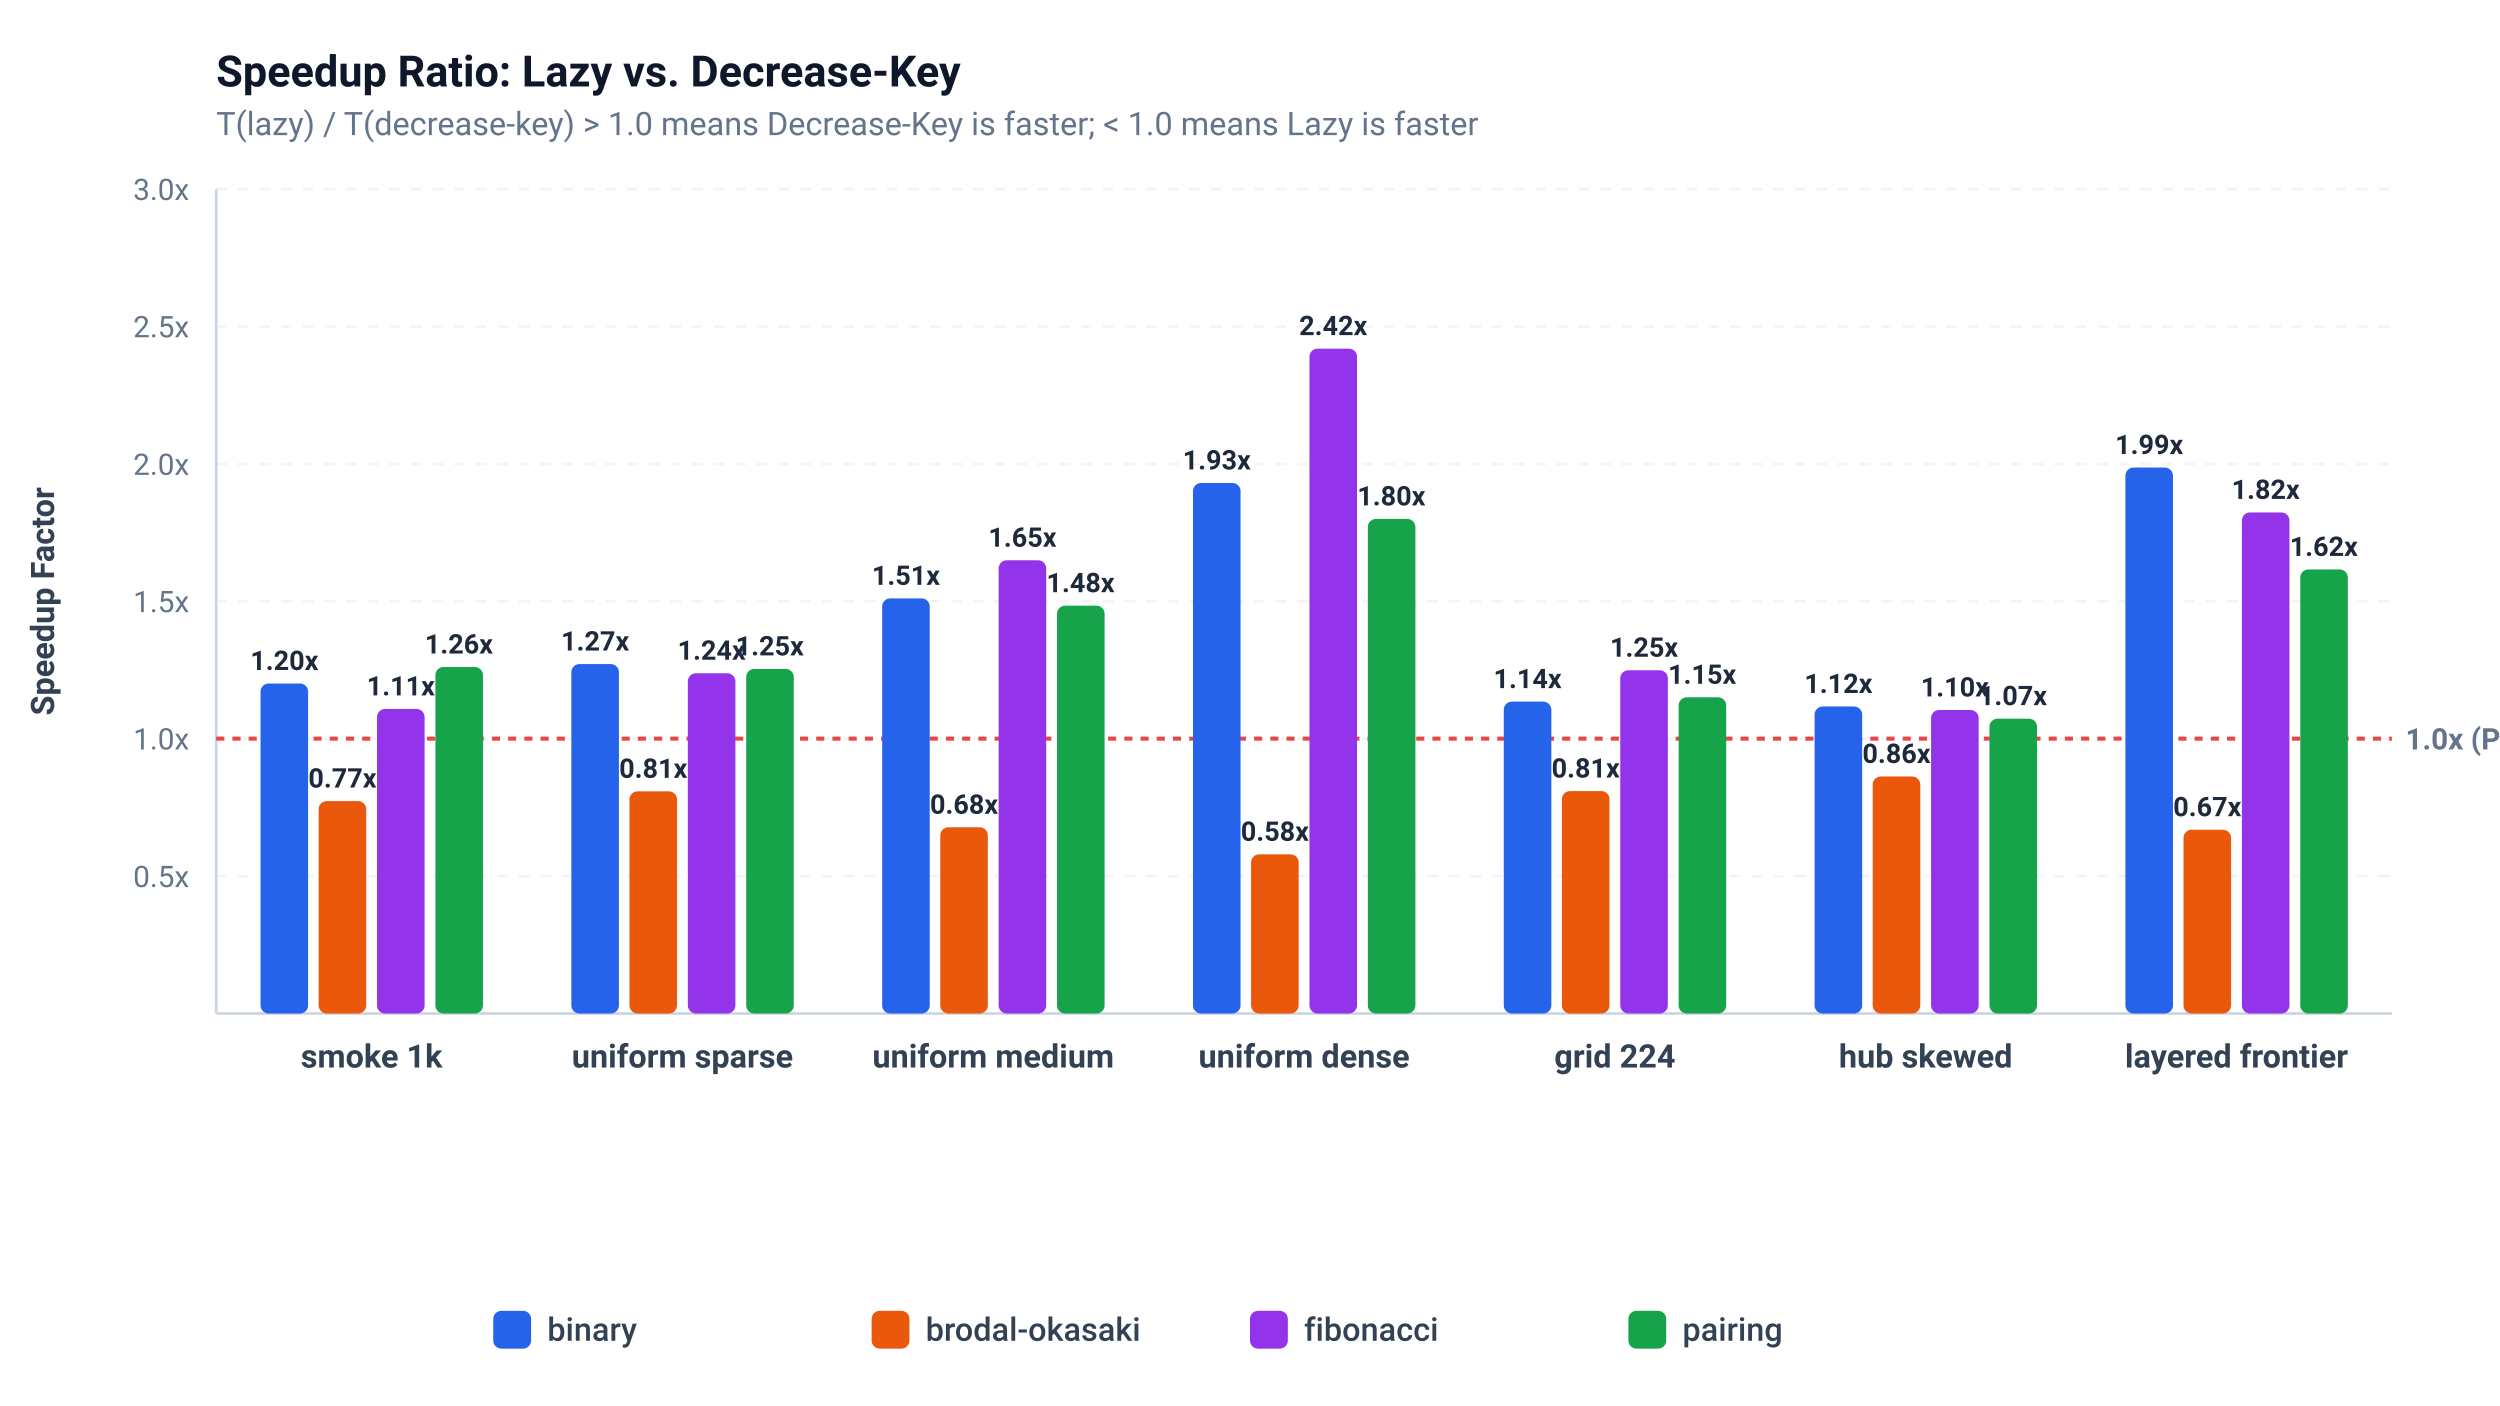
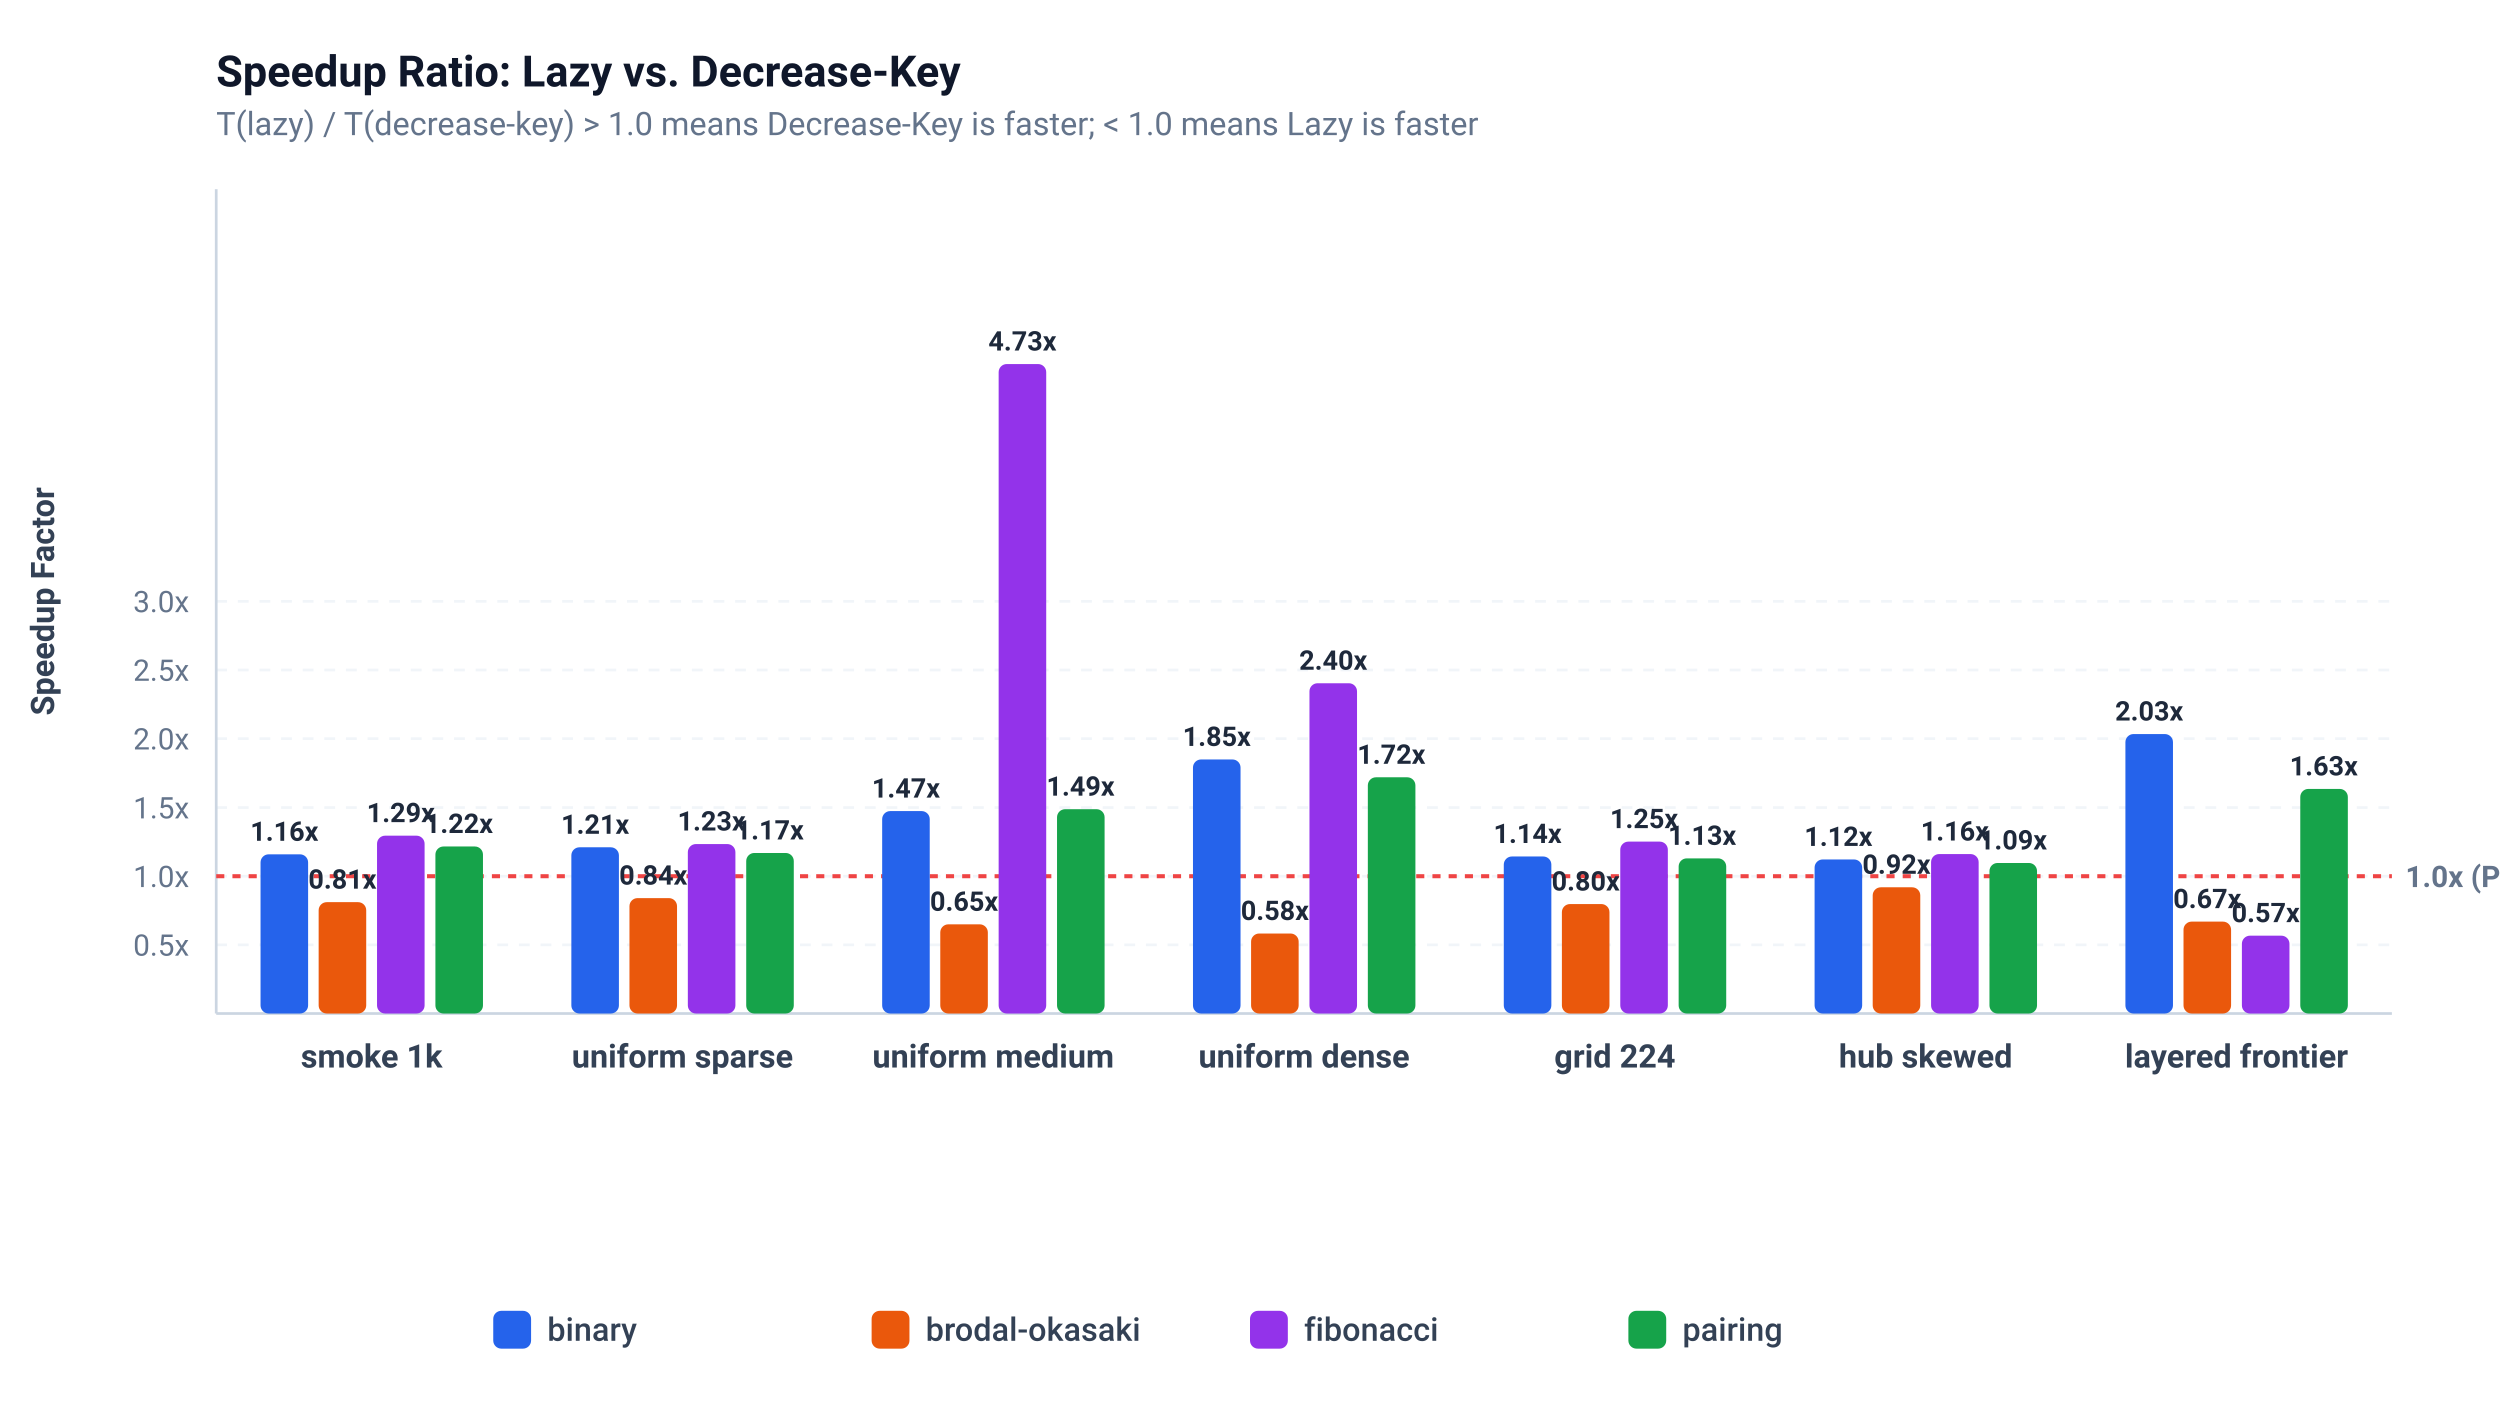
<svg xmlns="http://www.w3.org/2000/svg" viewBox="0 0 925 520" width="925" height="520" style="background-color: #ffffff; font-family: -apple-system, BlinkMacSystemFont, Segoe UI, Roboto, sans-serif;">
  <defs>
    <style>
    .axis { stroke: #CBD5E1; stroke-width: 1; }
    .grid { stroke: #F1F5F9; stroke-width: 1; stroke-dasharray: 4,4; }
    .baseline { stroke: #EF4444; stroke-width: 1.5; stroke-dasharray: 3,3; }
    .tick-label { font-size: 11px; fill: #64748B; }
    .axis-title { font-size: 12px; font-weight: 600; fill: #334155; }
    .chart-title { font-size: 16px; font-weight: 700; fill: #0F172A; }
    .chart-subtitle { font-size: 12px; fill: #64748B; }
    .bar-label { font-size: 9px; font-weight: 600; fill: #1E293B; text-anchor: middle; }
    .legend-text { font-size: 12px; fill: #334155; font-weight: 500; dominant-baseline: central; }
    .bar-label { font-size: 10px; font-weight: 600; fill: #1E293B; text-anchor: middle; }
  </style>
  </defs>
  <text x="80" y="32" class="chart-title">Speedup Ratio: Lazy vs. Decrease-Key</text>
  <text x="80" y="50" class="chart-subtitle">T(lazy) / T(decrease-key) &gt; 1.0 means Decrease-Key is faster; &lt; 1.0 means Lazy is faster</text>
+   <line x1="80" y1="349.6" x2="885" y2="349.6" class="grid" />
+   <text x="70" y="353.6" class="tick-label" text-anchor="end">0.5x</text>
  <line x1="80" y1="324.2" x2="885" y2="324.2" class="grid" />
-   <text x="70" y="328.2" class="tick-label" text-anchor="end">0.5x</text>
+   <text x="70" y="328.2" class="tick-label" text-anchor="end">1.0x</text>
+   <line x1="80" y1="298.8" x2="885" y2="298.8" class="grid" />
+   <text x="70" y="302.8" class="tick-label" text-anchor="end">1.5x</text>
  <line x1="80" y1="273.3" x2="885" y2="273.3" class="grid" />
-   <text x="70" y="277.3" class="tick-label" text-anchor="end">1.0x</text>
+   <text x="70" y="277.3" class="tick-label" text-anchor="end">2.0x</text>
+   <line x1="80" y1="247.9" x2="885" y2="247.9" class="grid" />
+   <text x="70" y="251.9" class="tick-label" text-anchor="end">2.5x</text>
  <line x1="80" y1="222.5" x2="885" y2="222.5" class="grid" />
-   <text x="70" y="226.5" class="tick-label" text-anchor="end">1.5x</text>
-   <line x1="80" y1="171.7" x2="885" y2="171.7" class="grid" />
-   <text x="70" y="175.7" class="tick-label" text-anchor="end">2.0x</text>
-   <line x1="80" y1="120.8" x2="885" y2="120.8" class="grid" />
-   <text x="70" y="124.8" class="tick-label" text-anchor="end">2.5x</text>
-   <line x1="80" y1="70.0" x2="885" y2="70.0" class="grid" />
-   <text x="70" y="74.0" class="tick-label" text-anchor="end">3.0x</text>
+   <text x="70" y="226.5" class="tick-label" text-anchor="end">3.0x</text>
  <line x1="80" y1="70" x2="80" y2="375" class="axis" />
  <line x1="80" y1="375" x2="885" y2="375" class="axis" />
  <text x="-222.5" y="20" class="axis-title" text-anchor="middle" transform="rotate(-90)">Speedup Factor</text>
-   <line x1="80" y1="273.3" x2="885" y2="273.3" class="baseline" />
-   <text x="890" y="277.3" class="tick-label" fill="#EF4444" font-weight="600">1.0x (Parity)</text>
+   <line x1="80" y1="324.2" x2="885" y2="324.2" class="baseline" />
+   <text x="890" y="328.2" class="tick-label" fill="#EF4444" font-weight="600">1.0x (Parity)</text>
  <text x="137.5" y="395" class="axis-title" font-size="10px" text-anchor="middle">smoke 1k</text>
-   <rect x="96.4" y="252.9" width="17.6" height="122.1" fill="#2563EB" rx="3" ry="3" />
-   <text x="105.2" y="247.9" class="bar-label">1.20x</text>
-   <rect x="117.9" y="296.4" width="17.6" height="78.6" fill="#EA580C" rx="3" ry="3" />
-   <text x="126.7" y="291.4" class="bar-label">0.77x</text>
-   <rect x="139.5" y="262.3" width="17.6" height="112.7" fill="#9333EA" rx="3" ry="3" />
-   <text x="148.3" y="257.3" class="bar-label">1.11x</text>
-   <rect x="161.1" y="246.8" width="17.6" height="128.2" fill="#16A34A" rx="3" ry="3" />
-   <text x="169.8" y="241.8" class="bar-label">1.26x</text>
+   <rect x="96.4" y="316.1" width="17.6" height="58.9" fill="#2563EB" rx="3" ry="3" />
+   <text x="105.2" y="311.1" class="bar-label">1.16x</text>
+   <rect x="117.9" y="333.8" width="17.6" height="41.2" fill="#EA580C" rx="3" ry="3" />
+   <text x="126.7" y="328.8" class="bar-label">0.81x</text>
+   <rect x="139.5" y="309.2" width="17.6" height="65.8" fill="#9333EA" rx="3" ry="3" />
+   <text x="148.3" y="304.2" class="bar-label">1.29x</text>
+   <rect x="161.1" y="313.2" width="17.6" height="61.8" fill="#16A34A" rx="3" ry="3" />
+   <text x="169.8" y="308.2" class="bar-label">1.22x</text>
  <text x="252.5" y="395" class="axis-title" font-size="10px" text-anchor="middle">uniform sparse</text>
-   <rect x="211.4" y="245.7" width="17.6" height="129.3" fill="#2563EB" rx="3" ry="3" />
-   <text x="220.2" y="240.7" class="bar-label">1.27x</text>
-   <rect x="232.9" y="292.8" width="17.6" height="82.2" fill="#EA580C" rx="3" ry="3" />
-   <text x="241.7" y="287.8" class="bar-label">0.81x</text>
-   <rect x="254.5" y="249.1" width="17.6" height="125.9" fill="#9333EA" rx="3" ry="3" />
-   <text x="263.3" y="244.1" class="bar-label">1.24x</text>
-   <rect x="276.1" y="247.5" width="17.6" height="127.5" fill="#16A34A" rx="3" ry="3" />
-   <text x="284.8" y="242.5" class="bar-label">1.25x</text>
+   <rect x="211.4" y="313.5" width="17.6" height="61.5" fill="#2563EB" rx="3" ry="3" />
+   <text x="220.2" y="308.5" class="bar-label">1.21x</text>
+   <rect x="232.9" y="332.3" width="17.6" height="42.7" fill="#EA580C" rx="3" ry="3" />
+   <text x="241.7" y="327.3" class="bar-label">0.84x</text>
+   <rect x="254.5" y="312.3" width="17.6" height="62.7" fill="#9333EA" rx="3" ry="3" />
+   <text x="263.3" y="307.3" class="bar-label">1.23x</text>
+   <rect x="276.1" y="315.6" width="17.6" height="59.4" fill="#16A34A" rx="3" ry="3" />
+   <text x="284.8" y="310.6" class="bar-label">1.17x</text>
  <text x="367.5" y="395" class="axis-title" font-size="10px" text-anchor="middle">uniform medium</text>
-   <rect x="326.4" y="221.4" width="17.6" height="153.6" fill="#2563EB" rx="3" ry="3" />
-   <text x="335.2" y="216.4" class="bar-label">1.51x</text>
-   <rect x="347.9" y="306.1" width="17.6" height="68.9" fill="#EA580C" rx="3" ry="3" />
-   <text x="356.7" y="301.1" class="bar-label">0.68x</text>
-   <rect x="369.5" y="207.3" width="17.6" height="167.7" fill="#9333EA" rx="3" ry="3" />
-   <text x="378.3" y="202.3" class="bar-label">1.65x</text>
-   <rect x="391.1" y="224.1" width="17.6" height="150.9" fill="#16A34A" rx="3" ry="3" />
-   <text x="399.8" y="219.1" class="bar-label">1.48x</text>
+   <rect x="326.4" y="300.1" width="17.6" height="74.9" fill="#2563EB" rx="3" ry="3" />
+   <text x="335.2" y="295.1" class="bar-label">1.47x</text>
+   <rect x="347.9" y="342.0" width="17.6" height="33.0" fill="#EA580C" rx="3" ry="3" />
+   <text x="356.7" y="337.0" class="bar-label">0.65x</text>
+   <rect x="369.5" y="134.7" width="17.6" height="240.3" fill="#9333EA" rx="3" ry="3" />
+   <text x="378.3" y="129.7" class="bar-label">4.73x</text>
+   <rect x="391.1" y="299.4" width="17.6" height="75.6" fill="#16A34A" rx="3" ry="3" />
+   <text x="399.8" y="294.4" class="bar-label">1.49x</text>
  <text x="482.5" y="395" class="axis-title" font-size="10px" text-anchor="middle">uniform dense</text>
-   <rect x="441.4" y="178.7" width="17.6" height="196.3" fill="#2563EB" rx="3" ry="3" />
-   <text x="450.2" y="173.7" class="bar-label">1.93x</text>
-   <rect x="462.9" y="316.1" width="17.6" height="58.9" fill="#EA580C" rx="3" ry="3" />
-   <text x="471.7" y="311.1" class="bar-label">0.58x</text>
-   <rect x="484.5" y="129.0" width="17.6" height="246.0" fill="#9333EA" rx="3" ry="3" />
-   <text x="493.3" y="124.0" class="bar-label">2.42x</text>
-   <rect x="506.1" y="192.0" width="17.6" height="183.0" fill="#16A34A" rx="3" ry="3" />
-   <text x="514.8" y="187.0" class="bar-label">1.80x</text>
+   <rect x="441.4" y="281.0" width="17.6" height="94.0" fill="#2563EB" rx="3" ry="3" />
+   <text x="450.2" y="276.0" class="bar-label">1.85x</text>
+   <rect x="462.9" y="345.4" width="17.6" height="29.6" fill="#EA580C" rx="3" ry="3" />
+   <text x="471.7" y="340.4" class="bar-label">0.58x</text>
+   <rect x="484.5" y="252.8" width="17.6" height="122.2" fill="#9333EA" rx="3" ry="3" />
+   <text x="493.3" y="247.8" class="bar-label">2.40x</text>
+   <rect x="506.1" y="287.6" width="17.6" height="87.4" fill="#16A34A" rx="3" ry="3" />
+   <text x="514.8" y="282.6" class="bar-label">1.72x</text>
  <text x="597.5" y="395" class="axis-title" font-size="10px" text-anchor="middle">grid 224</text>
-   <rect x="556.4" y="259.6" width="17.6" height="115.4" fill="#2563EB" rx="3" ry="3" />
-   <text x="565.2" y="254.6" class="bar-label">1.14x</text>
-   <rect x="577.9" y="292.7" width="17.6" height="82.3" fill="#EA580C" rx="3" ry="3" />
-   <text x="586.7" y="287.7" class="bar-label">0.81x</text>
-   <rect x="599.5" y="248.0" width="17.6" height="127.0" fill="#9333EA" rx="3" ry="3" />
-   <text x="608.3" y="243.0" class="bar-label">1.25x</text>
-   <rect x="621.1" y="258.0" width="17.6" height="117.0" fill="#16A34A" rx="3" ry="3" />
-   <text x="629.8" y="253.0" class="bar-label">1.15x</text>
+   <rect x="556.4" y="316.9" width="17.6" height="58.1" fill="#2563EB" rx="3" ry="3" />
+   <text x="565.2" y="311.9" class="bar-label">1.14x</text>
+   <rect x="577.9" y="334.5" width="17.6" height="40.5" fill="#EA580C" rx="3" ry="3" />
+   <text x="586.7" y="329.5" class="bar-label">0.80x</text>
+   <rect x="599.5" y="311.4" width="17.6" height="63.6" fill="#9333EA" rx="3" ry="3" />
+   <text x="608.3" y="306.4" class="bar-label">1.25x</text>
+   <rect x="621.1" y="317.6" width="17.6" height="57.4" fill="#16A34A" rx="3" ry="3" />
+   <text x="629.8" y="312.6" class="bar-label">1.13x</text>
  <text x="712.5" y="395" class="axis-title" font-size="10px" text-anchor="middle">hub skewed</text>
-   <rect x="671.4" y="261.4" width="17.6" height="113.6" fill="#2563EB" rx="3" ry="3" />
-   <text x="680.2" y="256.4" class="bar-label">1.12x</text>
-   <rect x="692.9" y="287.3" width="17.6" height="87.7" fill="#EA580C" rx="3" ry="3" />
-   <text x="701.7" y="282.3" class="bar-label">0.86x</text>
-   <rect x="714.5" y="262.7" width="17.6" height="112.3" fill="#9333EA" rx="3" ry="3" />
-   <text x="723.3" y="257.7" class="bar-label">1.10x</text>
-   <rect x="736.1" y="265.9" width="17.6" height="109.1" fill="#16A34A" rx="3" ry="3" />
-   <text x="744.8" y="260.9" class="bar-label">1.07x</text>
+   <rect x="671.4" y="318.0" width="17.6" height="57.0" fill="#2563EB" rx="3" ry="3" />
+   <text x="680.2" y="313.0" class="bar-label">1.12x</text>
+   <rect x="692.9" y="328.3" width="17.6" height="46.7" fill="#EA580C" rx="3" ry="3" />
+   <text x="701.7" y="323.3" class="bar-label">0.92x</text>
+   <rect x="714.5" y="316.0" width="17.6" height="59.0" fill="#9333EA" rx="3" ry="3" />
+   <text x="723.3" y="311.0" class="bar-label">1.16x</text>
+   <rect x="736.1" y="319.3" width="17.6" height="55.7" fill="#16A34A" rx="3" ry="3" />
+   <text x="744.8" y="314.3" class="bar-label">1.09x</text>
  <text x="827.5" y="395" class="axis-title" font-size="10px" text-anchor="middle">layered frontier</text>
-   <rect x="786.4" y="173.0" width="17.6" height="202.0" fill="#2563EB" rx="3" ry="3" />
-   <text x="795.2" y="168.0" class="bar-label">1.99x</text>
-   <rect x="807.9" y="307.0" width="17.6" height="68.0" fill="#EA580C" rx="3" ry="3" />
-   <text x="816.7" y="302.0" class="bar-label">0.67x</text>
-   <rect x="829.5" y="189.6" width="17.6" height="185.4" fill="#9333EA" rx="3" ry="3" />
-   <text x="838.3" y="184.6" class="bar-label">1.82x</text>
-   <rect x="851.1" y="210.7" width="17.6" height="164.3" fill="#16A34A" rx="3" ry="3" />
-   <text x="859.8" y="205.7" class="bar-label">1.62x</text>
+   <rect x="786.4" y="271.6" width="17.6" height="103.4" fill="#2563EB" rx="3" ry="3" />
+   <text x="795.2" y="266.6" class="bar-label">2.03x</text>
+   <rect x="807.9" y="341.0" width="17.6" height="34.0" fill="#EA580C" rx="3" ry="3" />
+   <text x="816.7" y="336.0" class="bar-label">0.67x</text>
+   <rect x="829.5" y="346.2" width="17.6" height="28.8" fill="#9333EA" rx="3" ry="3" />
+   <text x="838.3" y="341.2" class="bar-label">0.57x</text>
+   <rect x="851.1" y="291.9" width="17.6" height="83.1" fill="#16A34A" rx="3" ry="3" />
+   <text x="859.8" y="286.9" class="bar-label">1.63x</text>
  <rect x="182.5" y="485.0" width="14" height="14" fill="#2563EB" rx="3" ry="3" />
  <text x="202.5" y="492.0" class="legend-text">binary</text>
  <rect x="322.5" y="485.0" width="14" height="14" fill="#EA580C" rx="3" ry="3" />
  <text x="342.5" y="492.0" class="legend-text">brodal-okasaki</text>
  <rect x="462.5" y="485.0" width="14" height="14" fill="#9333EA" rx="3" ry="3" />
  <text x="482.5" y="492.0" class="legend-text">fibonacci</text>
  <rect x="602.5" y="485.0" width="14" height="14" fill="#16A34A" rx="3" ry="3" />
  <text x="622.5" y="492.0" class="legend-text">pairing</text>
</svg>
